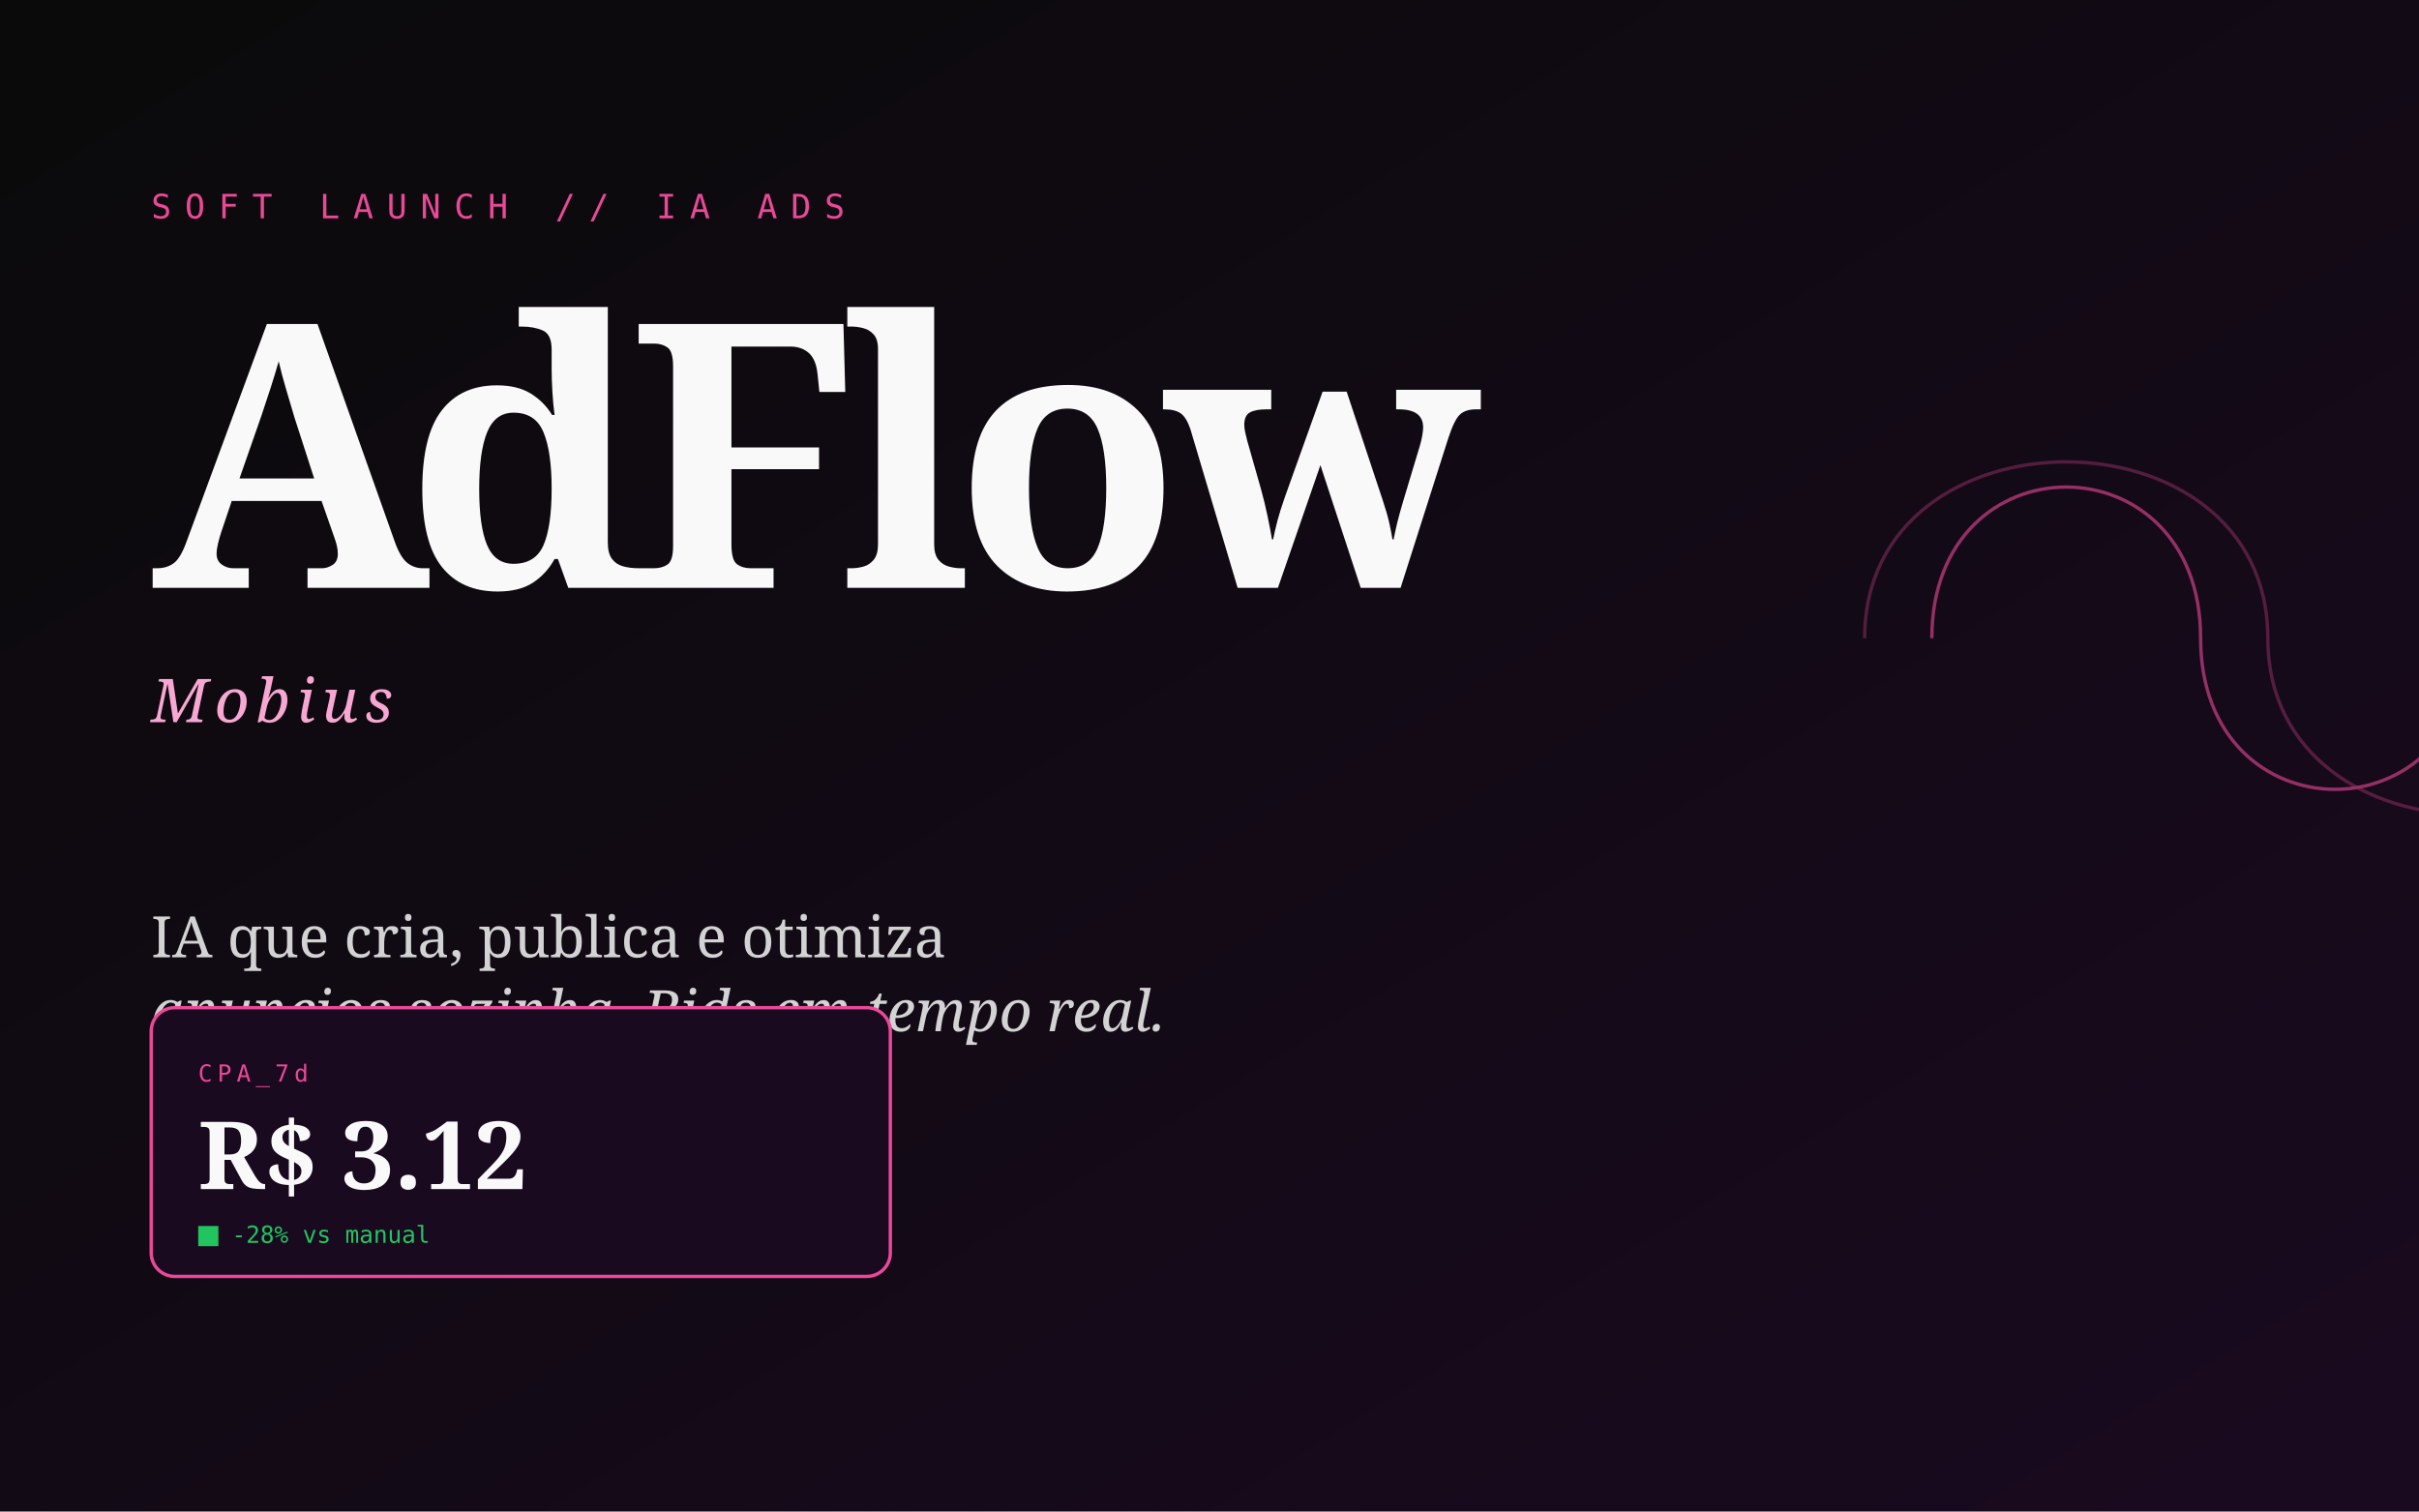
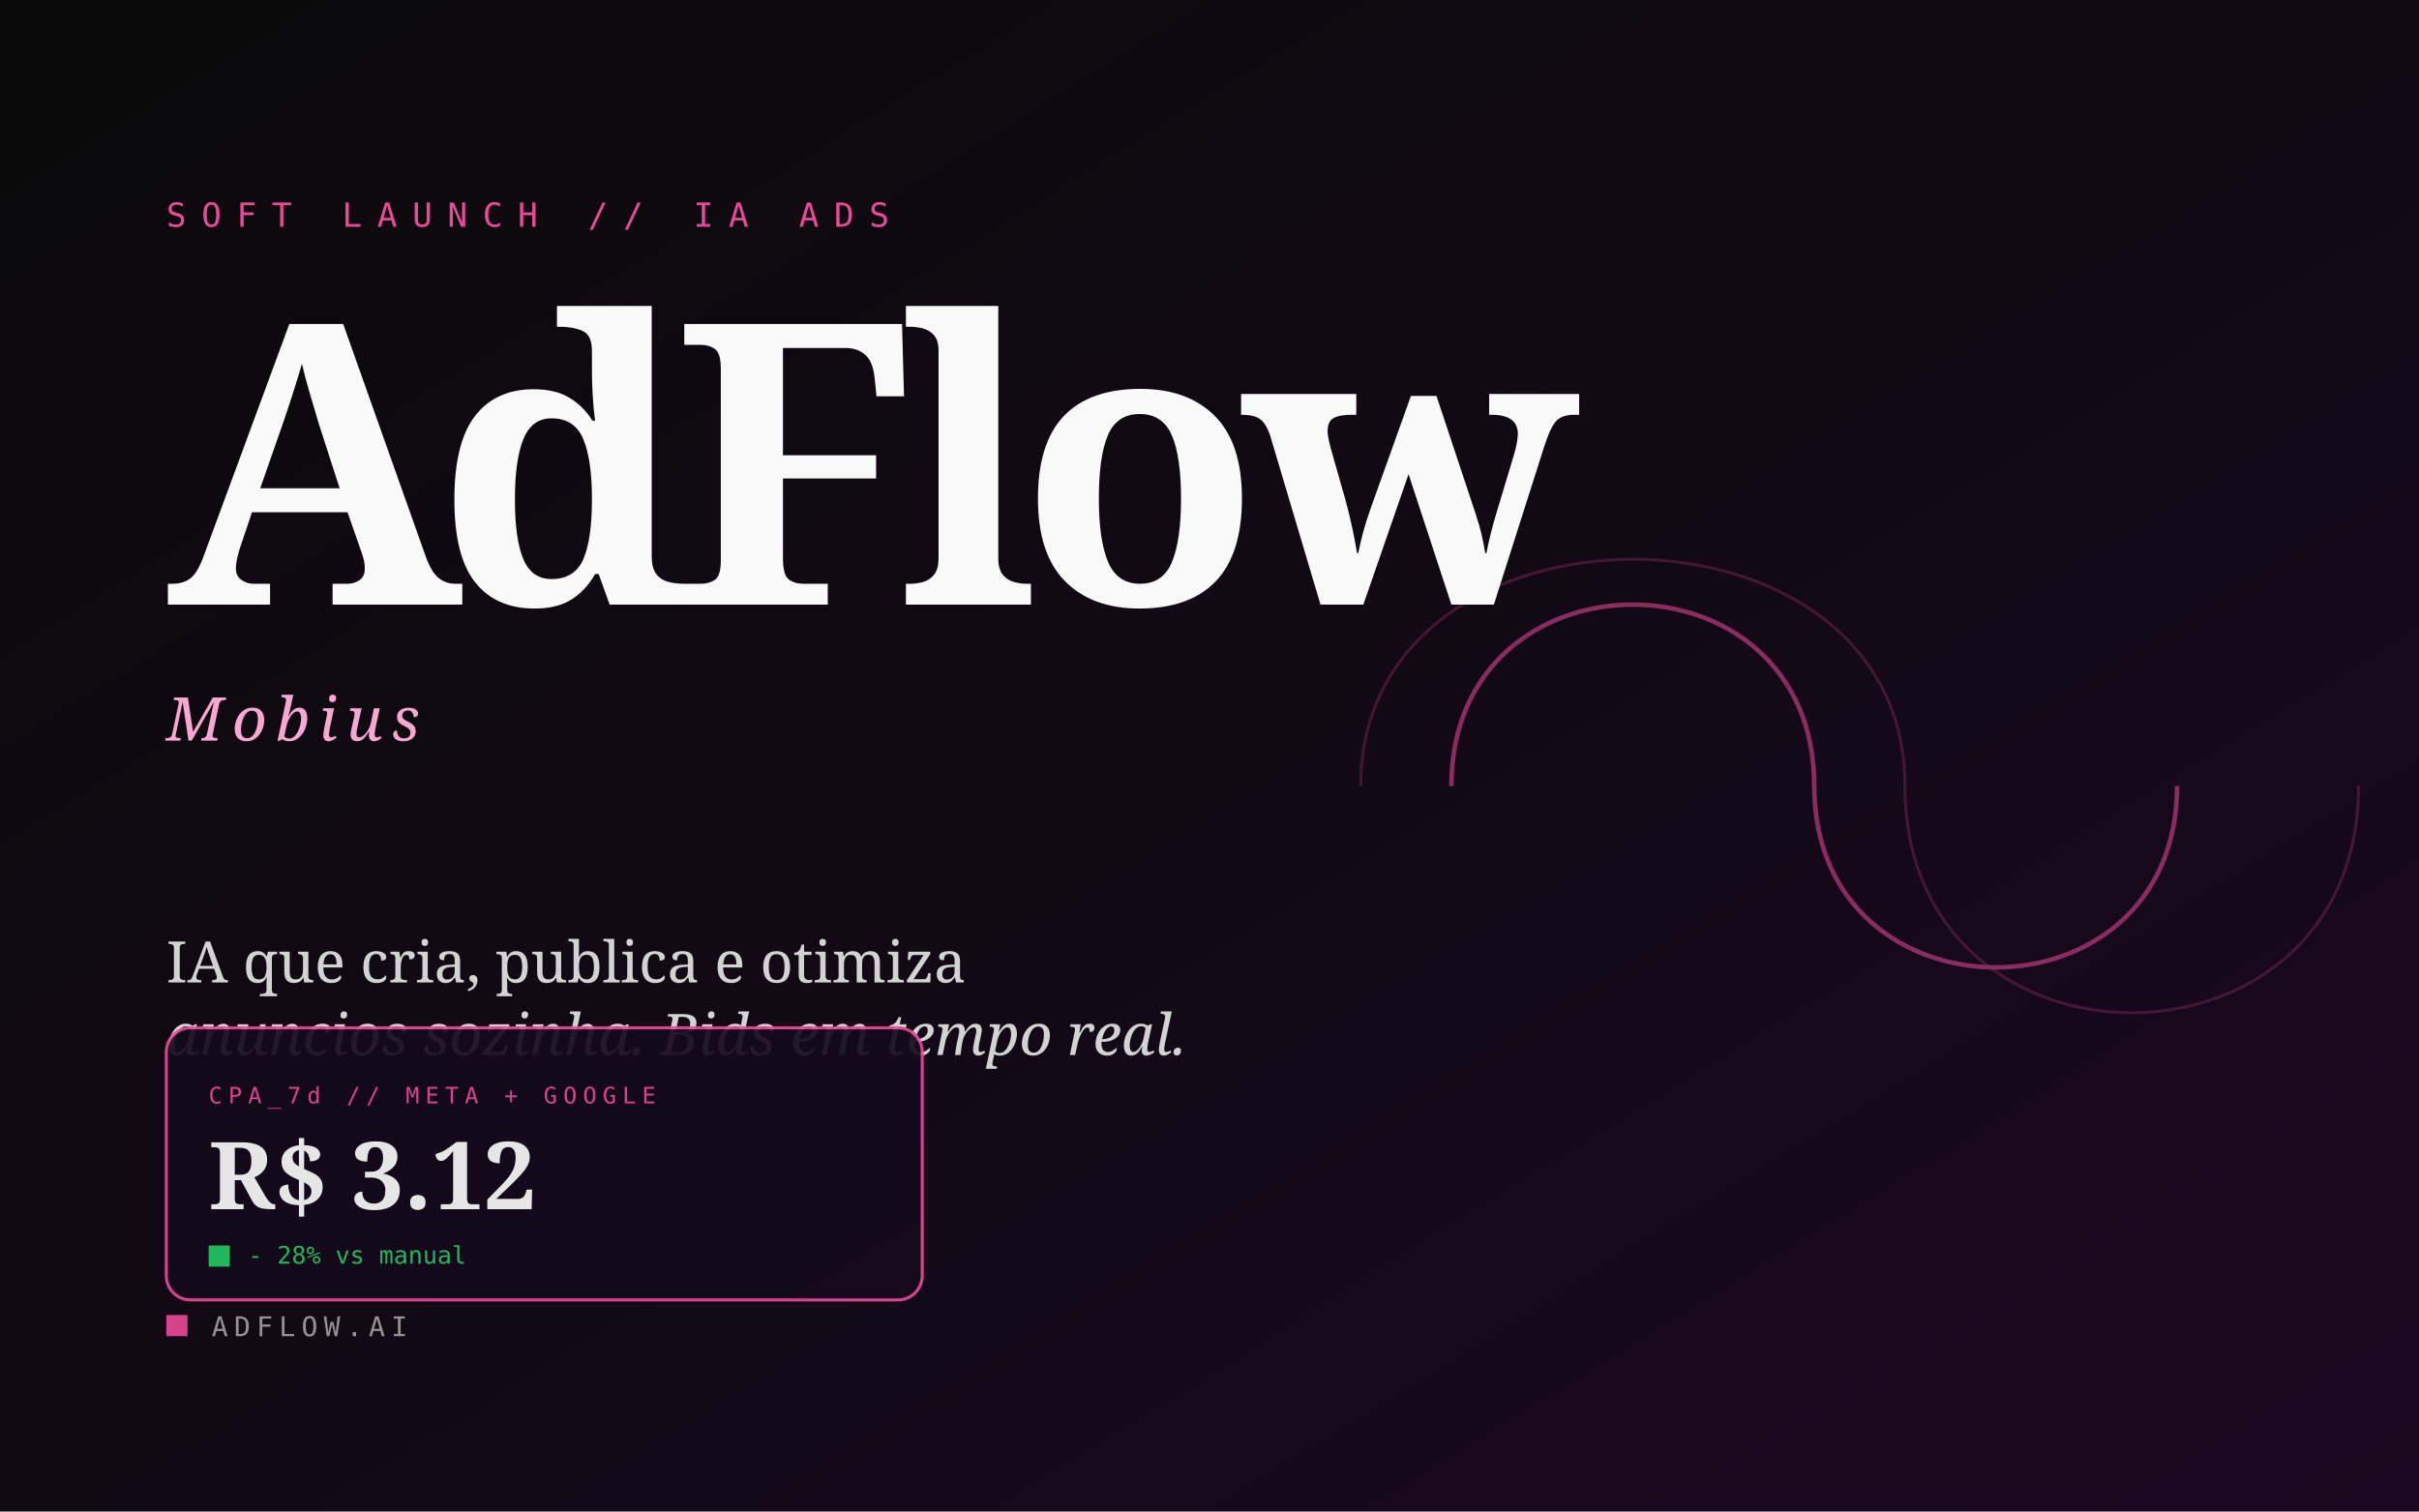
- <svg xmlns="http://www.w3.org/2000/svg" viewBox="0 0 1440 900" width="1440" height="900" role="img" aria-label="AdFlow / Mobius cover">
+ <svg xmlns="http://www.w3.org/2000/svg" viewBox="0 0 1600 1000" width="1600" height="1000" role="img" aria-label="AdFlow / Mobius cover">
  <defs>
-     <filter id="adfgrain" x="0" y="0" width="100%" height="100%">
+     <filter id="adfgrain">
      <feTurbulence type="fractalNoise" baseFrequency="0.9" numOctaves="2" seed="51" />
      <feColorMatrix type="matrix" values="0 0 0 0 0  0 0 0 0 0  0 0 0 0 0  0 0 0 0.18 0" />
      <feComposite in2="SourceGraphic" operator="in" />
    </filter>
    <linearGradient id="adfbg" x1="0" y1="0" x2="1" y2="1">
      <stop offset="0" stop-color="#0a0a0a" />
-       <stop offset="1" stop-color="#1a0a20" />
+       <stop offset="1" stop-color="#1a0820" />
    </linearGradient>
  </defs>
-   <rect width="1440" height="900" fill="url(#adfbg)" />
-   <g transform="translate(1150 200)" opacity="0.6">
-     <path d="M0 180 C 0 60, 160 60, 160 180 C 160 300, 320 300, 320 180" stroke="#ec4899" stroke-width="2" fill="none" />
-     <path d="M-40 180 C -40 40, 200 40, 200 180 C 200 320, 440 320, 440 180" stroke="#ec4899" stroke-width="2" fill="none" opacity="0.5" />
+   <rect width="1600" height="1000" fill="url(#adfbg)" />
+   <g transform="translate(1200 280)" opacity="0.55">
+     <path d="M -240 240 C -240 80, 0 80, 0 240 C 0 400, 240 400, 240 240" stroke="#ec4899" stroke-width="3" fill="none" />
+     <path d="M -300 240 C -300 40, 60 40, 60 240 C 60 440, 360 440, 360 240" stroke="#ec4899" stroke-width="2" fill="none" opacity="0.4" />
  </g>
-   <g transform="translate(90 130)">
-     <text x="0" y="0" font-family="ui-monospace, monospace" font-size="20" fill="#ec4899" letter-spacing="8">SOFT LAUNCH // IA ADS</text>
-     <text x="0" y="220" font-family="Georgia, serif" font-weight="700" font-size="220" fill="#fafafa" letter-spacing="-10">AdFlow</text>
-     <text x="0" y="300" font-family="Georgia, serif" font-size="36" fill="#f9a8d4" letter-spacing="4" font-style="italic">Mobius</text>
-     <text x="0" y="440" font-family="Georgia, serif" font-size="34" fill="#d4d4d4">IA que cria, publica e otimiza</text>
-     <text x="0" y="484" font-family="Georgia, serif" font-size="34" fill="#d4d4d4" font-style="italic">anuncios sozinha. Bids em tempo real.</text>
+   <g transform="translate(110 150)">
+     <text x="0" y="0" font-family="ui-monospace, monospace" font-size="22" fill="#ec4899" letter-spacing="10">SOFT LAUNCH // IA ADS</text>
+     <text x="0" y="250" font-family="Georgia, serif" font-weight="700" font-size="260" fill="#fafafa" letter-spacing="-12">AdFlow</text>
+     <text x="0" y="340" font-family="Georgia, serif" font-size="40" fill="#f9a8d4" letter-spacing="6" font-style="italic">Mobius</text>
+     <text x="0" y="500" font-family="Georgia, serif" font-size="38" fill="#d4d4d4">IA que cria, publica e otimiza</text>
+     <text x="0" y="548" font-family="Georgia, serif" font-size="38" fill="#d4d4d4" font-style="italic">anuncios sozinha. Bids em tempo real.</text>
  </g>
-   <g transform="translate(90 600)">
-     <rect x="0" y="0" width="440" height="160" rx="14" fill="#1a0a20" stroke="#ec4899" stroke-width="2" />
-     <text x="28" y="44" font-family="ui-monospace, monospace" font-size="14" fill="#ec4899" letter-spacing="3">CPA_7d</text>
-     <text x="28" y="108" font-family="Georgia, serif" font-weight="700" font-size="56" fill="#fafafa">R$ 3.12</text>
-     <g transform="translate(28 130)">
-       <rect x="0" y="0" width="12" height="12" fill="#22c55e" />
-       <text x="20" y="10" font-family="ui-monospace, monospace" font-size="14" fill="#22c55e">-28% vs manual</text>
+   <g transform="translate(110 680)" opacity="0.92">
+     <rect x="0" y="0" width="500" height="180" rx="16" fill="#15091a" stroke="#ec4899" stroke-width="2" />
+     <text x="28" y="50" font-family="ui-monospace, monospace" font-size="15" fill="#ec4899" letter-spacing="4">CPA_7d // META + GOOGLE</text>
+     <text x="28" y="120" font-family="Georgia, serif" font-weight="700" font-size="62" fill="#fafafa">R$ 3.12</text>
+     <g transform="translate(28 144)">
+       <rect x="0" y="0" width="14" height="14" fill="#22c55e" />
+       <text x="26" y="12" font-family="ui-monospace, monospace" font-size="16" fill="#22c55e">- 28% vs manual</text>
    </g>
  </g>
-   <rect width="1440" height="900" fill="#ffffff" filter="url(#adfgrain)" opacity="0.04" />
+   <g transform="translate(110 870)" opacity="0.9">
+     <rect x="0" y="0" width="14" height="14" fill="#ec4899" />
+     <text x="30" y="14" font-family="ui-monospace, monospace" font-size="18" fill="#a3a3a3" letter-spacing="4">ADFLOW.AI</text>
+   </g>
+   <rect width="1600" height="1000" fill="#ffffff" filter="url(#adfgrain)" opacity="0.04" />
</svg>
